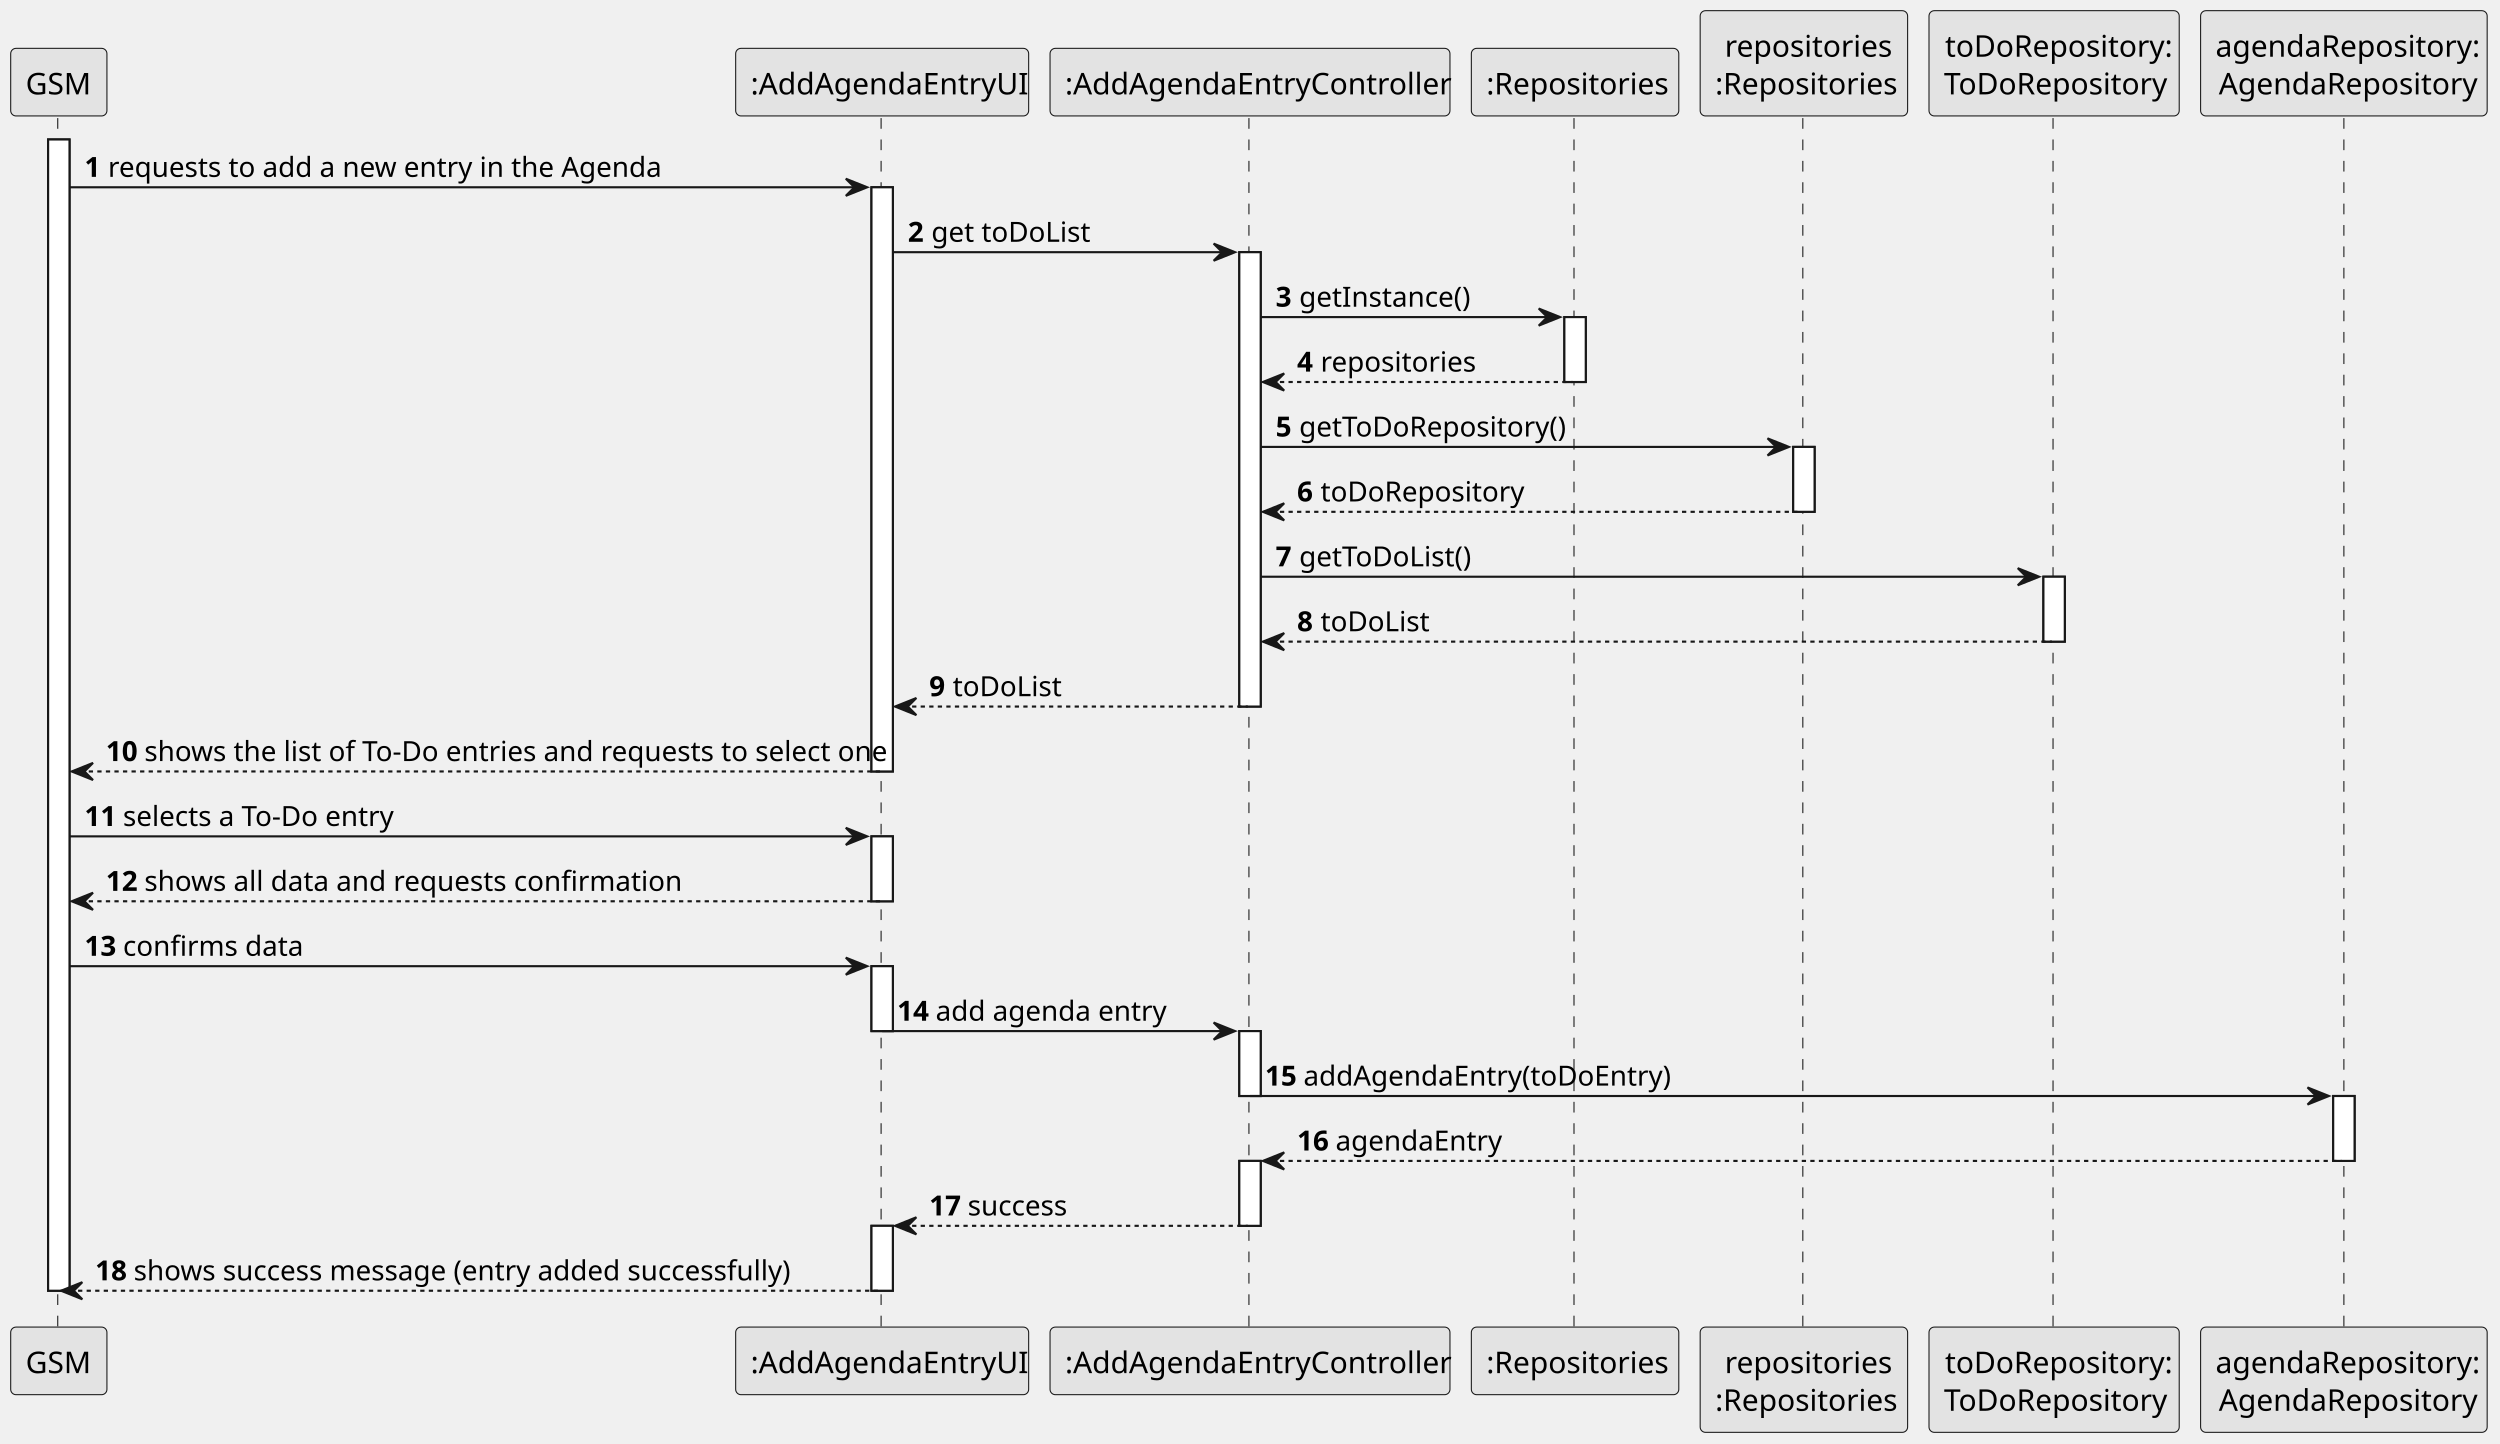
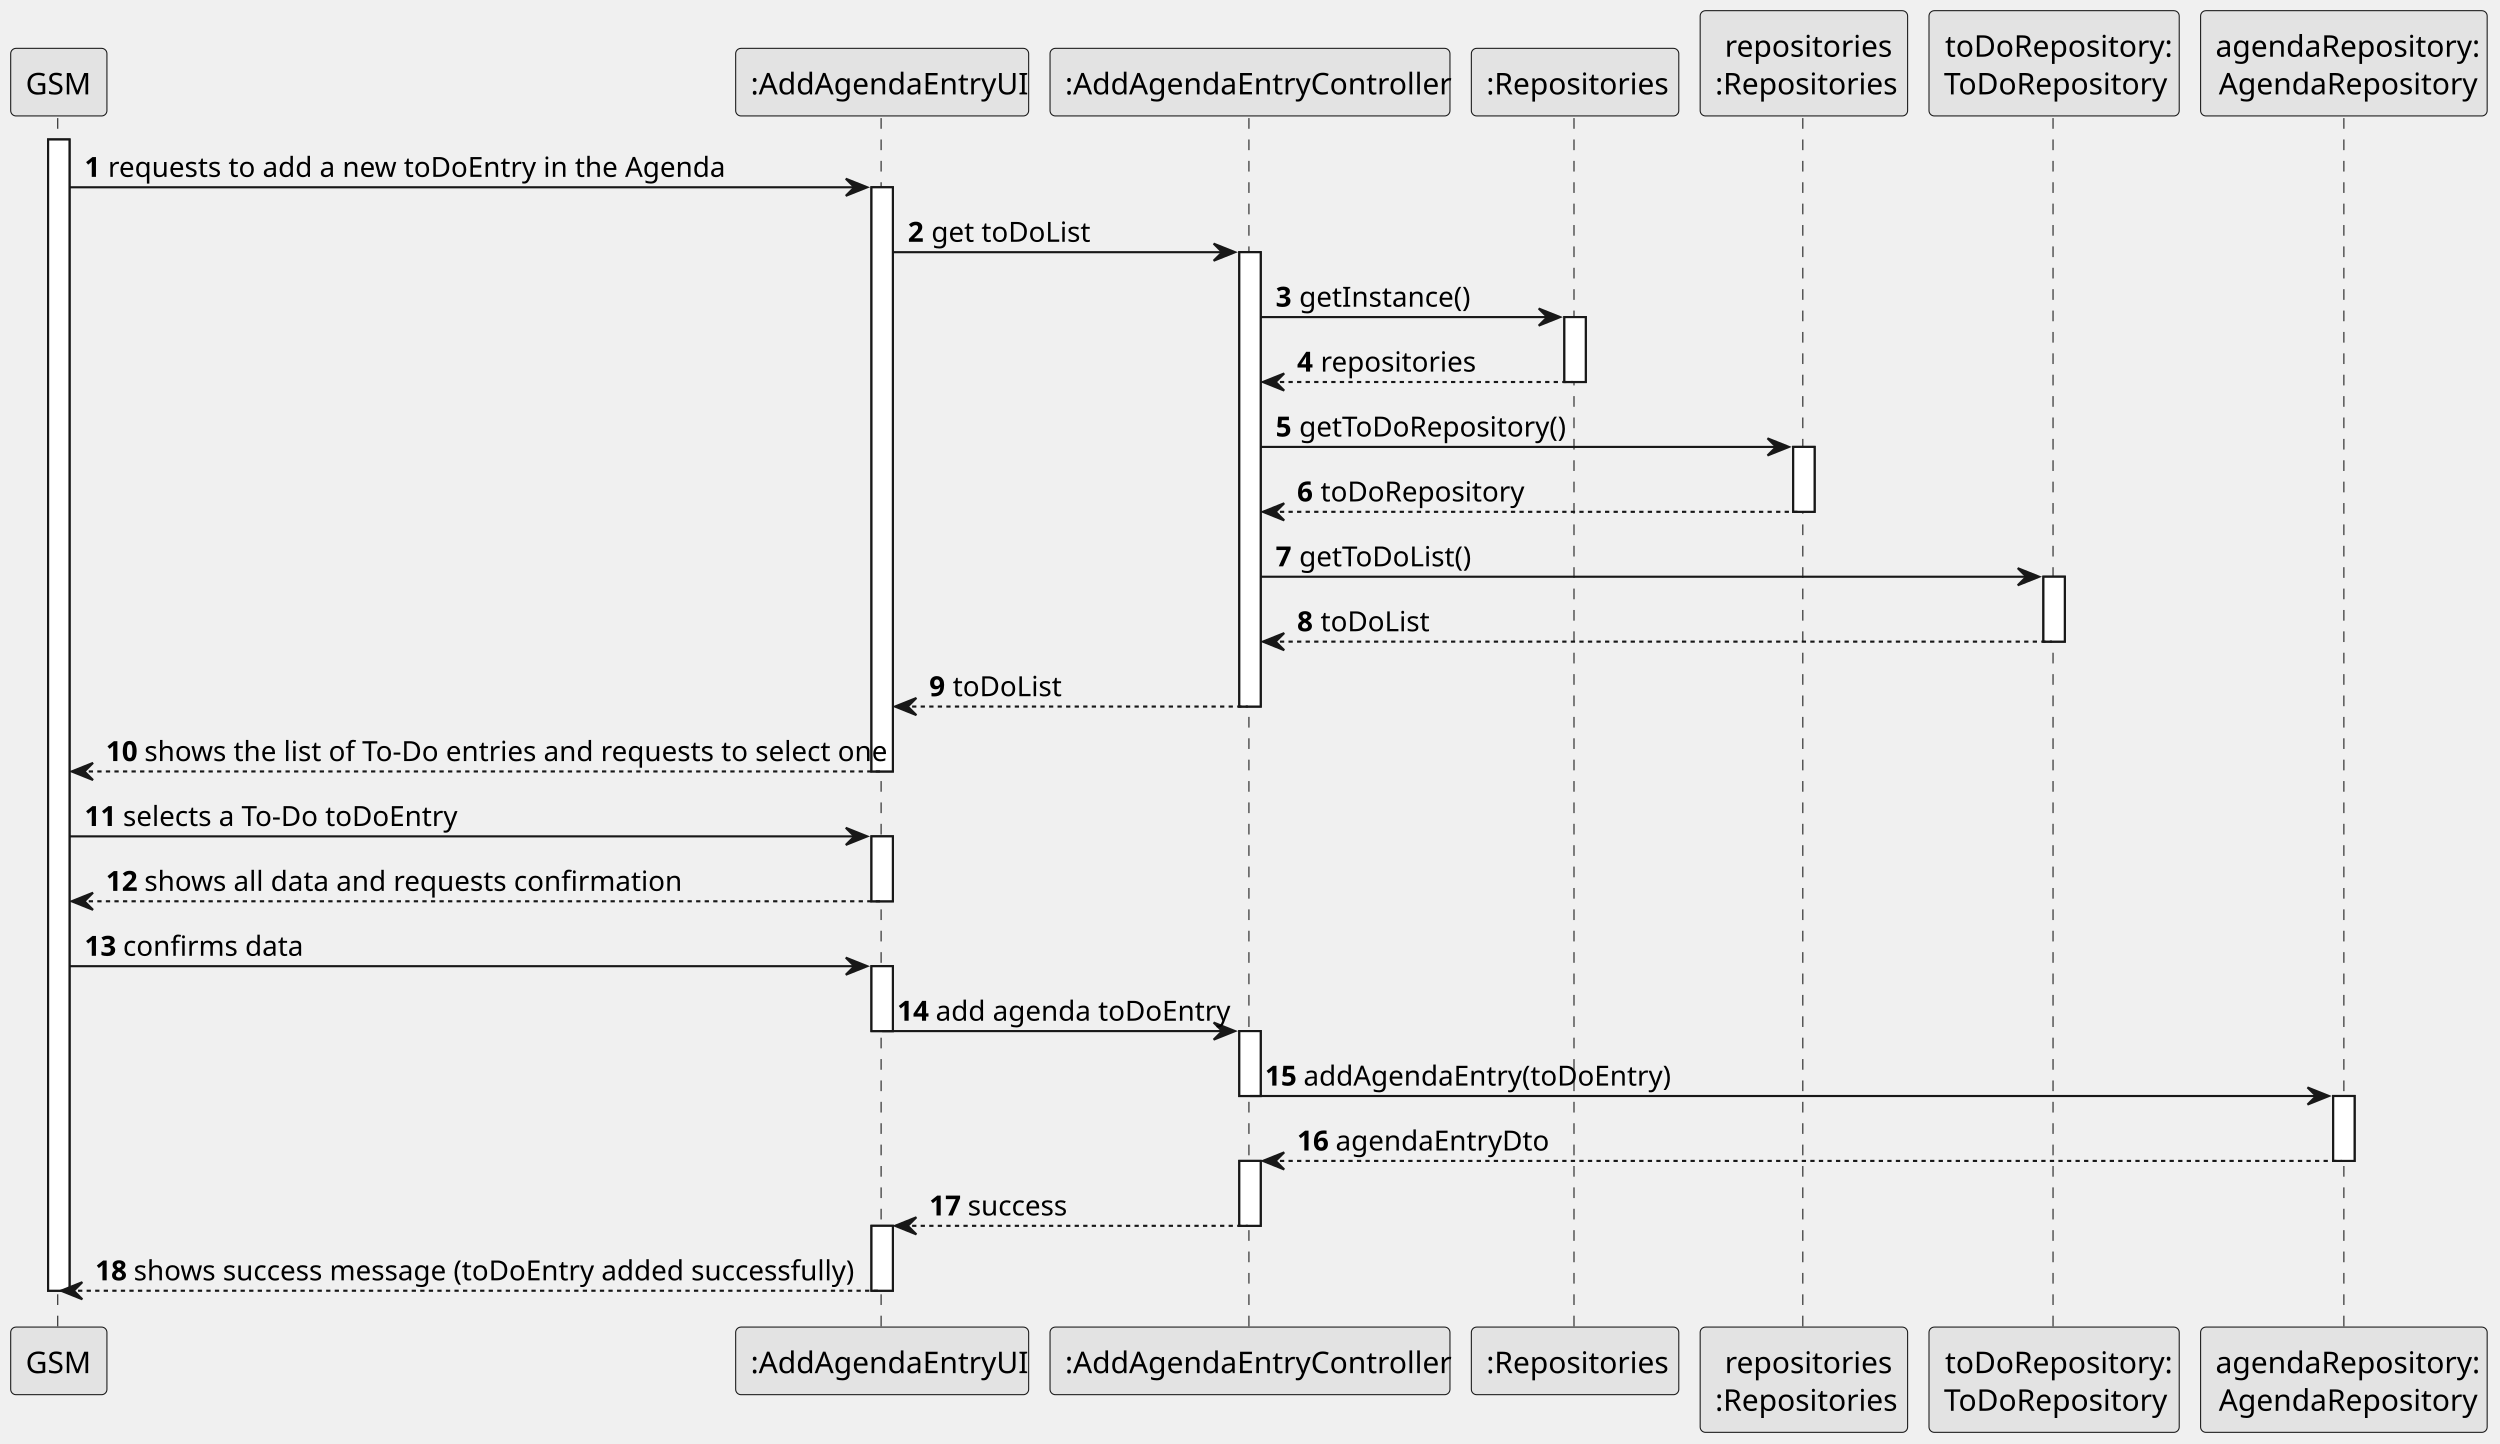
<svg xmlns="http://www.w3.org/2000/svg" contentStyleType="text/css" height="675px" preserveAspectRatio="none" style="width:1169px;height:675px;background:#FFFFFF;" version="1.1" viewBox="0 0 1169 675" width="1169px" zoomAndPan="magnify">
  <defs />
  <g>
    <rect fill="#FFFFFF" height="538.328" style="stroke:#181818;stroke-width:1.0;" width="10" x="22.5" y="65.219" />
    <rect fill="#FFFFFF" height="273.164" style="stroke:#181818;stroke-width:1.0;" width="10" x="407.5" y="87.57" />
    <rect fill="#FFFFFF" height="30.352" style="stroke:#181818;stroke-width:1.0;" width="10" x="407.5" y="391.086" />
    <rect fill="#FFFFFF" height="30.352" style="stroke:#181818;stroke-width:1.0;" width="10" x="407.5" y="451.789" />
    <rect fill="#FFFFFF" height="30.352" style="stroke:#181818;stroke-width:1.0;" width="10" x="407.5" y="573.195" />
    <rect fill="#FFFFFF" height="212.461" style="stroke:#181818;stroke-width:1.0;" width="10" x="579.5" y="117.922" />
    <rect fill="#FFFFFF" height="30.352" style="stroke:#181818;stroke-width:1.0;" width="10" x="579.5" y="482.141" />
    <rect fill="#FFFFFF" height="30.352" style="stroke:#181818;stroke-width:1.0;" width="10" x="579.5" y="542.844" />
    <rect fill="#FFFFFF" height="30.352" style="stroke:#181818;stroke-width:1.0;" width="10" x="731.5" y="148.273" />
    <rect fill="#FFFFFF" height="30.352" style="stroke:#181818;stroke-width:1.0;" width="10" x="838.5" y="208.977" />
    <rect fill="#FFFFFF" height="30.352" style="stroke:#181818;stroke-width:1.0;" width="10" x="955.5" y="269.68" />
    <rect fill="#FFFFFF" height="30.352" style="stroke:#181818;stroke-width:1.0;" width="10" x="1091" y="512.492" />
    <line style="stroke:#181818;stroke-width:0.5;stroke-dasharray:5.0,5.0;" x1="27" x2="27" y1="55.219" y2="621.547" />
    <line style="stroke:#181818;stroke-width:0.5;stroke-dasharray:5.0,5.0;" x1="412" x2="412" y1="55.219" y2="621.547" />
    <line style="stroke:#181818;stroke-width:0.5;stroke-dasharray:5.0,5.0;" x1="584" x2="584" y1="55.219" y2="621.547" />
    <line style="stroke:#181818;stroke-width:0.5;stroke-dasharray:5.0,5.0;" x1="736" x2="736" y1="55.219" y2="621.547" />
    <line style="stroke:#181818;stroke-width:0.5;stroke-dasharray:5.0,5.0;" x1="843" x2="843" y1="55.219" y2="621.547" />
    <line style="stroke:#181818;stroke-width:0.5;stroke-dasharray:5.0,5.0;" x1="960" x2="960" y1="55.219" y2="621.547" />
    <line style="stroke:#181818;stroke-width:0.5;stroke-dasharray:5.0,5.0;" x1="1096" x2="1096" y1="55.219" y2="621.547" />
    <rect fill="#E3E3E3" height="31.609" rx="2.5" ry="2.5" style="stroke:#181818;stroke-width:0.5;" width="45" x="5" y="22.609" />
    <text fill="#000000" font-family="sans-serif" font-size="14" lengthAdjust="spacing" textLength="31" x="12" y="44.143">GSM</text>
    <rect fill="#E3E3E3" height="31.609" rx="2.5" ry="2.5" style="stroke:#181818;stroke-width:0.5;" width="45" x="5" y="620.547" />
    <text fill="#000000" font-family="sans-serif" font-size="14" lengthAdjust="spacing" textLength="31" x="12" y="642.08">GSM</text>
    <rect fill="#E3E3E3" height="31.609" rx="2.5" ry="2.5" style="stroke:#181818;stroke-width:0.5;" width="137" x="344" y="22.609" />
    <text fill="#000000" font-family="sans-serif" font-size="14" lengthAdjust="spacing" textLength="123" x="351" y="44.143">:AddAgendaEntryUI</text>
    <rect fill="#E3E3E3" height="31.609" rx="2.5" ry="2.5" style="stroke:#181818;stroke-width:0.5;" width="137" x="344" y="620.547" />
    <text fill="#000000" font-family="sans-serif" font-size="14" lengthAdjust="spacing" textLength="123" x="351" y="642.08">:AddAgendaEntryUI</text>
    <rect fill="#E3E3E3" height="31.609" rx="2.5" ry="2.5" style="stroke:#181818;stroke-width:0.5;" width="187" x="491" y="22.609" />
    <text fill="#000000" font-family="sans-serif" font-size="14" lengthAdjust="spacing" textLength="173" x="498" y="44.143">:AddAgendaEntryController</text>
    <rect fill="#E3E3E3" height="31.609" rx="2.5" ry="2.5" style="stroke:#181818;stroke-width:0.5;" width="187" x="491" y="620.547" />
    <text fill="#000000" font-family="sans-serif" font-size="14" lengthAdjust="spacing" textLength="173" x="498" y="642.08">:AddAgendaEntryController</text>
    <rect fill="#E3E3E3" height="31.609" rx="2.5" ry="2.5" style="stroke:#181818;stroke-width:0.5;" width="97" x="688" y="22.609" />
    <text fill="#000000" font-family="sans-serif" font-size="14" lengthAdjust="spacing" textLength="83" x="695" y="44.143">:Repositories</text>
    <rect fill="#E3E3E3" height="31.609" rx="2.5" ry="2.5" style="stroke:#181818;stroke-width:0.5;" width="97" x="688" y="620.547" />
    <text fill="#000000" font-family="sans-serif" font-size="14" lengthAdjust="spacing" textLength="83" x="695" y="642.08">:Repositories</text>
    <rect fill="#E3E3E3" height="49.219" rx="2.5" ry="2.5" style="stroke:#181818;stroke-width:0.5;" width="97" x="795" y="5" />
    <text fill="#000000" font-family="sans-serif" font-size="14" lengthAdjust="spacing" textLength="74" x="806.5" y="26.533">repositories</text>
    <text fill="#000000" font-family="sans-serif" font-size="14" lengthAdjust="spacing" textLength="83" x="802" y="44.143">:Repositories</text>
    <rect fill="#E3E3E3" height="49.219" rx="2.5" ry="2.5" style="stroke:#181818;stroke-width:0.5;" width="97" x="795" y="620.547" />
    <text fill="#000000" font-family="sans-serif" font-size="14" lengthAdjust="spacing" textLength="74" x="806.5" y="642.08">repositories</text>
    <text fill="#000000" font-family="sans-serif" font-size="14" lengthAdjust="spacing" textLength="83" x="802" y="659.689">:Repositories</text>
    <rect fill="#E3E3E3" height="49.219" rx="2.5" ry="2.5" style="stroke:#181818;stroke-width:0.5;" width="117" x="902" y="5" />
    <text fill="#000000" font-family="sans-serif" font-size="14" lengthAdjust="spacing" textLength="102" x="909.5" y="26.533">toDoRepository:</text>
    <text fill="#000000" font-family="sans-serif" font-size="14" lengthAdjust="spacing" textLength="103" x="909" y="44.143">ToDoRepository</text>
    <rect fill="#E3E3E3" height="49.219" rx="2.5" ry="2.5" style="stroke:#181818;stroke-width:0.5;" width="117" x="902" y="620.547" />
    <text fill="#000000" font-family="sans-serif" font-size="14" lengthAdjust="spacing" textLength="102" x="909.5" y="642.08">toDoRepository:</text>
    <text fill="#000000" font-family="sans-serif" font-size="14" lengthAdjust="spacing" textLength="103" x="909" y="659.689">ToDoRepository</text>
    <rect fill="#E3E3E3" height="49.219" rx="2.5" ry="2.5" style="stroke:#181818;stroke-width:0.5;" width="134" x="1029" y="5" />
    <text fill="#000000" font-family="sans-serif" font-size="14" lengthAdjust="spacing" textLength="120" x="1036" y="26.533">agendaRepository:</text>
    <text fill="#000000" font-family="sans-serif" font-size="14" lengthAdjust="spacing" textLength="117" x="1037.5" y="44.143">AgendaRepository</text>
    <rect fill="#E3E3E3" height="49.219" rx="2.5" ry="2.5" style="stroke:#181818;stroke-width:0.5;" width="134" x="1029" y="620.547" />
    <text fill="#000000" font-family="sans-serif" font-size="14" lengthAdjust="spacing" textLength="120" x="1036" y="642.08">agendaRepository:</text>
    <text fill="#000000" font-family="sans-serif" font-size="14" lengthAdjust="spacing" textLength="117" x="1037.5" y="659.689">AgendaRepository</text>
    <rect fill="#FFFFFF" height="538.328" style="stroke:#181818;stroke-width:1.0;" width="10" x="22.5" y="65.219" />
    <rect fill="#FFFFFF" height="273.164" style="stroke:#181818;stroke-width:1.0;" width="10" x="407.5" y="87.57" />
    <rect fill="#FFFFFF" height="30.352" style="stroke:#181818;stroke-width:1.0;" width="10" x="407.5" y="391.086" />
    <rect fill="#FFFFFF" height="30.352" style="stroke:#181818;stroke-width:1.0;" width="10" x="407.5" y="451.789" />
    <rect fill="#FFFFFF" height="30.352" style="stroke:#181818;stroke-width:1.0;" width="10" x="407.5" y="573.195" />
    <rect fill="#FFFFFF" height="212.461" style="stroke:#181818;stroke-width:1.0;" width="10" x="579.5" y="117.922" />
    <rect fill="#FFFFFF" height="30.352" style="stroke:#181818;stroke-width:1.0;" width="10" x="579.5" y="482.141" />
    <rect fill="#FFFFFF" height="30.352" style="stroke:#181818;stroke-width:1.0;" width="10" x="579.5" y="542.844" />
    <rect fill="#FFFFFF" height="30.352" style="stroke:#181818;stroke-width:1.0;" width="10" x="731.5" y="148.273" />
    <rect fill="#FFFFFF" height="30.352" style="stroke:#181818;stroke-width:1.0;" width="10" x="838.5" y="208.977" />
    <rect fill="#FFFFFF" height="30.352" style="stroke:#181818;stroke-width:1.0;" width="10" x="955.5" y="269.68" />
    <rect fill="#FFFFFF" height="30.352" style="stroke:#181818;stroke-width:1.0;" width="10" x="1091" y="512.492" />
    <polygon fill="#181818" points="395.5,83.57,405.5,87.57,395.5,91.57,399.5,87.57" style="stroke:#181818;stroke-width:1.0;" />
    <line style="stroke:#181818;stroke-width:1.0;" x1="32.5" x2="401.5" y1="87.57" y2="87.57" />
    <text fill="#000000" font-family="sans-serif" font-size="13" font-weight="bold" lengthAdjust="spacing" textLength="7" x="39.5" y="82.714">1</text>
-     <text fill="#000000" font-family="sans-serif" font-size="13" lengthAdjust="spacing" textLength="245" x="50.5" y="82.714">requests to add a new entry in the Agenda</text>
+     <text fill="#000000" font-family="sans-serif" font-size="13" lengthAdjust="spacing" textLength="245" x="50.5" y="82.714">requests to add a new toDoEntry in the Agenda</text>
    <polygon fill="#181818" points="567.5,113.922,577.5,117.922,567.5,121.922,571.5,117.922" style="stroke:#181818;stroke-width:1.0;" />
    <line style="stroke:#181818;stroke-width:1.0;" x1="417.5" x2="573.5" y1="117.922" y2="117.922" />
    <text fill="#000000" font-family="sans-serif" font-size="13" font-weight="bold" lengthAdjust="spacing" textLength="7" x="424.5" y="113.065">2</text>
    <text fill="#000000" font-family="sans-serif" font-size="13" lengthAdjust="spacing" textLength="70" x="435.5" y="113.065">get toDoList</text>
    <polygon fill="#181818" points="719.5,144.273,729.5,148.273,719.5,152.273,723.5,148.273" style="stroke:#181818;stroke-width:1.0;" />
    <line style="stroke:#181818;stroke-width:1.0;" x1="589.5" x2="725.5" y1="148.273" y2="148.273" />
    <text fill="#000000" font-family="sans-serif" font-size="13" font-weight="bold" lengthAdjust="spacing" textLength="7" x="596.5" y="143.417">3</text>
    <text fill="#000000" font-family="sans-serif" font-size="13" lengthAdjust="spacing" textLength="75" x="607.5" y="143.417">getInstance()</text>
    <polygon fill="#181818" points="600.5,174.625,590.5,178.625,600.5,182.625,596.5,178.625" style="stroke:#181818;stroke-width:1.0;" />
    <line style="stroke:#181818;stroke-width:1.0;stroke-dasharray:2.0,2.0;" x1="594.5" x2="735.5" y1="178.625" y2="178.625" />
    <text fill="#000000" font-family="sans-serif" font-size="13" font-weight="bold" lengthAdjust="spacing" textLength="7" x="606.5" y="173.769">4</text>
    <text fill="#000000" font-family="sans-serif" font-size="13" lengthAdjust="spacing" textLength="67" x="617.5" y="173.769">repositories</text>
    <polygon fill="#181818" points="826.5,204.977,836.5,208.977,826.5,212.977,830.5,208.977" style="stroke:#181818;stroke-width:1.0;" />
    <line style="stroke:#181818;stroke-width:1.0;" x1="589.5" x2="832.5" y1="208.977" y2="208.977" />
    <text fill="#000000" font-family="sans-serif" font-size="13" font-weight="bold" lengthAdjust="spacing" textLength="7" x="596.5" y="204.12">5</text>
    <text fill="#000000" font-family="sans-serif" font-size="13" lengthAdjust="spacing" textLength="118" x="607.5" y="204.12">getToDoRepository()</text>
    <polygon fill="#181818" points="600.5,235.328,590.5,239.328,600.5,243.328,596.5,239.328" style="stroke:#181818;stroke-width:1.0;" />
    <line style="stroke:#181818;stroke-width:1.0;stroke-dasharray:2.0,2.0;" x1="594.5" x2="842.5" y1="239.328" y2="239.328" />
    <text fill="#000000" font-family="sans-serif" font-size="13" font-weight="bold" lengthAdjust="spacing" textLength="7" x="606.5" y="234.472">6</text>
    <text fill="#000000" font-family="sans-serif" font-size="13" lengthAdjust="spacing" textLength="89" x="617.5" y="234.472">toDoRepository</text>
    <polygon fill="#181818" points="943.5,265.68,953.5,269.68,943.5,273.68,947.5,269.68" style="stroke:#181818;stroke-width:1.0;" />
    <line style="stroke:#181818;stroke-width:1.0;" x1="589.5" x2="949.5" y1="269.68" y2="269.68" />
    <text fill="#000000" font-family="sans-serif" font-size="13" font-weight="bold" lengthAdjust="spacing" textLength="7" x="596.5" y="264.823">7</text>
    <text fill="#000000" font-family="sans-serif" font-size="13" lengthAdjust="spacing" textLength="77" x="607.5" y="264.823">getToDoList()</text>
    <polygon fill="#181818" points="600.5,296.031,590.5,300.031,600.5,304.031,596.5,300.031" style="stroke:#181818;stroke-width:1.0;" />
    <line style="stroke:#181818;stroke-width:1.0;stroke-dasharray:2.0,2.0;" x1="594.5" x2="959.5" y1="300.031" y2="300.031" />
    <text fill="#000000" font-family="sans-serif" font-size="13" font-weight="bold" lengthAdjust="spacing" textLength="7" x="606.5" y="295.175">8</text>
    <text fill="#000000" font-family="sans-serif" font-size="13" lengthAdjust="spacing" textLength="48" x="617.5" y="295.175">toDoList</text>
    <polygon fill="#181818" points="428.5,326.383,418.5,330.383,428.5,334.383,424.5,330.383" style="stroke:#181818;stroke-width:1.0;" />
    <line style="stroke:#181818;stroke-width:1.0;stroke-dasharray:2.0,2.0;" x1="422.5" x2="583.5" y1="330.383" y2="330.383" />
    <text fill="#000000" font-family="sans-serif" font-size="13" font-weight="bold" lengthAdjust="spacing" textLength="7" x="434.5" y="325.526">9</text>
    <text fill="#000000" font-family="sans-serif" font-size="13" lengthAdjust="spacing" textLength="48" x="445.5" y="325.526">toDoList</text>
    <polygon fill="#181818" points="43.5,356.734,33.5,360.734,43.5,364.734,39.5,360.734" style="stroke:#181818;stroke-width:1.0;" />
    <line style="stroke:#181818;stroke-width:1.0;stroke-dasharray:2.0,2.0;" x1="37.5" x2="411.5" y1="360.734" y2="360.734" />
    <text fill="#000000" font-family="sans-serif" font-size="13" font-weight="bold" lengthAdjust="spacing" textLength="14" x="49.5" y="355.878">10</text>
    <text fill="#000000" font-family="sans-serif" font-size="13" lengthAdjust="spacing" textLength="333" x="67.5" y="355.878">shows the list of To-Do entries and requests to select one</text>
    <polygon fill="#181818" points="395.5,387.086,405.5,391.086,395.5,395.086,399.5,391.086" style="stroke:#181818;stroke-width:1.0;" />
    <line style="stroke:#181818;stroke-width:1.0;" x1="32.5" x2="401.5" y1="391.086" y2="391.086" />
    <text fill="#000000" font-family="sans-serif" font-size="13" font-weight="bold" lengthAdjust="spacing" textLength="14" x="39.5" y="386.229">11</text>
-     <text fill="#000000" font-family="sans-serif" font-size="13" lengthAdjust="spacing" textLength="124" x="57.5" y="386.229">selects a To-Do entry</text>
+     <text fill="#000000" font-family="sans-serif" font-size="13" lengthAdjust="spacing" textLength="124" x="57.5" y="386.229">selects a To-Do toDoEntry</text>
    <polygon fill="#181818" points="43.5,417.438,33.5,421.438,43.5,425.438,39.5,421.438" style="stroke:#181818;stroke-width:1.0;" />
    <line style="stroke:#181818;stroke-width:1.0;stroke-dasharray:2.0,2.0;" x1="37.5" x2="411.5" y1="421.438" y2="421.438" />
    <text fill="#000000" font-family="sans-serif" font-size="13" font-weight="bold" lengthAdjust="spacing" textLength="14" x="49.5" y="416.581">12</text>
    <text fill="#000000" font-family="sans-serif" font-size="13" lengthAdjust="spacing" textLength="236" x="67.5" y="416.581">shows all data and requests confirmation</text>
    <polygon fill="#181818" points="395.5,447.789,405.5,451.789,395.5,455.789,399.5,451.789" style="stroke:#181818;stroke-width:1.0;" />
    <line style="stroke:#181818;stroke-width:1.0;" x1="32.5" x2="401.5" y1="451.789" y2="451.789" />
    <text fill="#000000" font-family="sans-serif" font-size="13" font-weight="bold" lengthAdjust="spacing" textLength="14" x="39.5" y="446.933">13</text>
    <text fill="#000000" font-family="sans-serif" font-size="13" lengthAdjust="spacing" textLength="78" x="57.5" y="446.933">confirms data</text>
    <polygon fill="#181818" points="567.5,478.141,577.5,482.141,567.5,486.141,571.5,482.141" style="stroke:#181818;stroke-width:1.0;" />
    <line style="stroke:#181818;stroke-width:1.0;" x1="412.5" x2="573.5" y1="482.141" y2="482.141" />
    <text fill="#000000" font-family="sans-serif" font-size="13" font-weight="bold" lengthAdjust="spacing" textLength="14" x="419.5" y="477.284">14</text>
-     <text fill="#000000" font-family="sans-serif" font-size="13" lengthAdjust="spacing" textLength="100" x="437.5" y="477.284">add agenda entry</text>
+     <text fill="#000000" font-family="sans-serif" font-size="13" lengthAdjust="spacing" textLength="100" x="437.5" y="477.284">add agenda toDoEntry</text>
    <polygon fill="#181818" points="1079,508.492,1089,512.492,1079,516.492,1083,512.492" style="stroke:#181818;stroke-width:1.0;" />
    <line style="stroke:#181818;stroke-width:1.0;" x1="584.5" x2="1085" y1="512.492" y2="512.492" />
    <text fill="#000000" font-family="sans-serif" font-size="13" font-weight="bold" lengthAdjust="spacing" textLength="14" x="591.5" y="507.636">15</text>
    <text fill="#000000" font-family="sans-serif" font-size="13" lengthAdjust="spacing" textLength="162" x="609.5" y="507.636">addAgendaEntry(toDoEntry)</text>
    <polygon fill="#181818" points="600.5,538.844,590.5,542.844,600.5,546.844,596.5,542.844" style="stroke:#181818;stroke-width:1.0;" />
    <line style="stroke:#181818;stroke-width:1.0;stroke-dasharray:2.0,2.0;" x1="594.5" x2="1095" y1="542.844" y2="542.844" />
    <text fill="#000000" font-family="sans-serif" font-size="13" font-weight="bold" lengthAdjust="spacing" textLength="14" x="606.5" y="537.987">16</text>
-     <text fill="#000000" font-family="sans-serif" font-size="13" lengthAdjust="spacing" textLength="73" x="624.5" y="537.987">agendaEntry</text>
+     <text fill="#000000" font-family="sans-serif" font-size="13" lengthAdjust="spacing" textLength="73" x="624.5" y="537.987">agendaEntryDto</text>
    <polygon fill="#181818" points="428.5,569.195,418.5,573.195,428.5,577.195,424.5,573.195" style="stroke:#181818;stroke-width:1.0;" />
    <line style="stroke:#181818;stroke-width:1.0;stroke-dasharray:2.0,2.0;" x1="422.5" x2="583.5" y1="573.195" y2="573.195" />
    <text fill="#000000" font-family="sans-serif" font-size="13" font-weight="bold" lengthAdjust="spacing" textLength="14" x="434.5" y="568.339">17</text>
    <text fill="#000000" font-family="sans-serif" font-size="13" lengthAdjust="spacing" textLength="49" x="452.5" y="568.339">success</text>
    <polygon fill="#181818" points="38.5,599.547,28.5,603.547,38.5,607.547,34.5,603.547" style="stroke:#181818;stroke-width:1.0;" />
    <line style="stroke:#181818;stroke-width:1.0;stroke-dasharray:2.0,2.0;" x1="32.5" x2="411.5" y1="603.547" y2="603.547" />
    <text fill="#000000" font-family="sans-serif" font-size="13" font-weight="bold" lengthAdjust="spacing" textLength="14" x="44.5" y="598.69">18</text>
-     <text fill="#000000" font-family="sans-serif" font-size="13" lengthAdjust="spacing" textLength="303" x="62.5" y="598.69">shows success message (entry added successfully)</text>
+     <text fill="#000000" font-family="sans-serif" font-size="13" lengthAdjust="spacing" textLength="303" x="62.5" y="598.69">shows success message (toDoEntry added successfully)</text>
  </g>
</svg>
